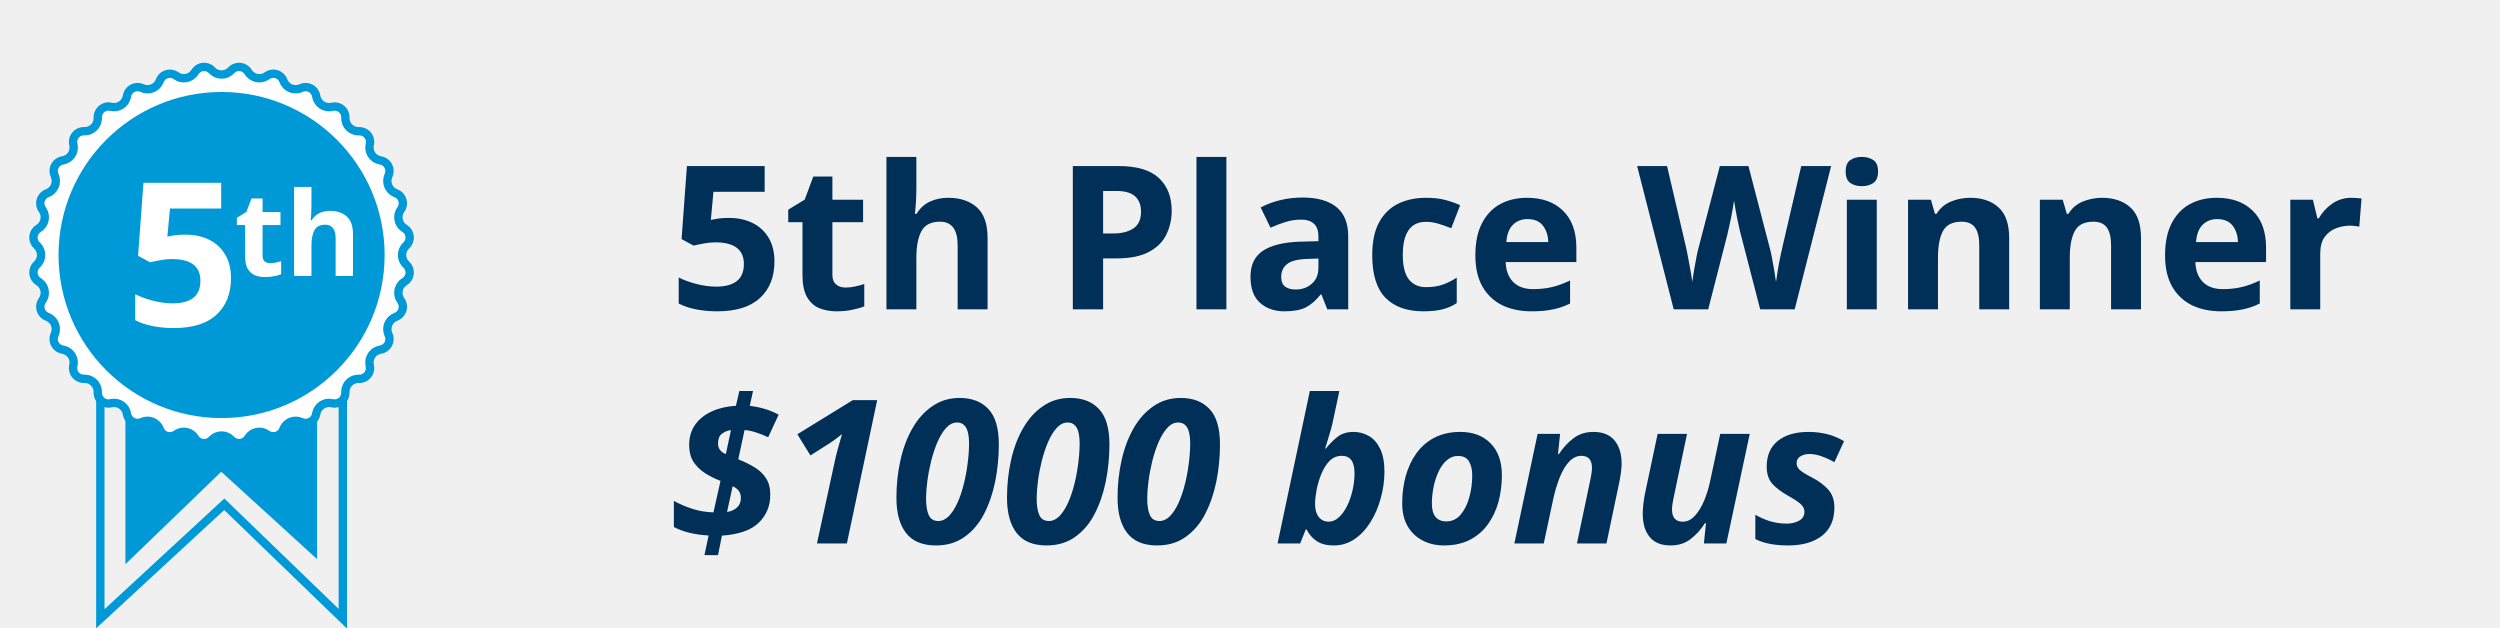
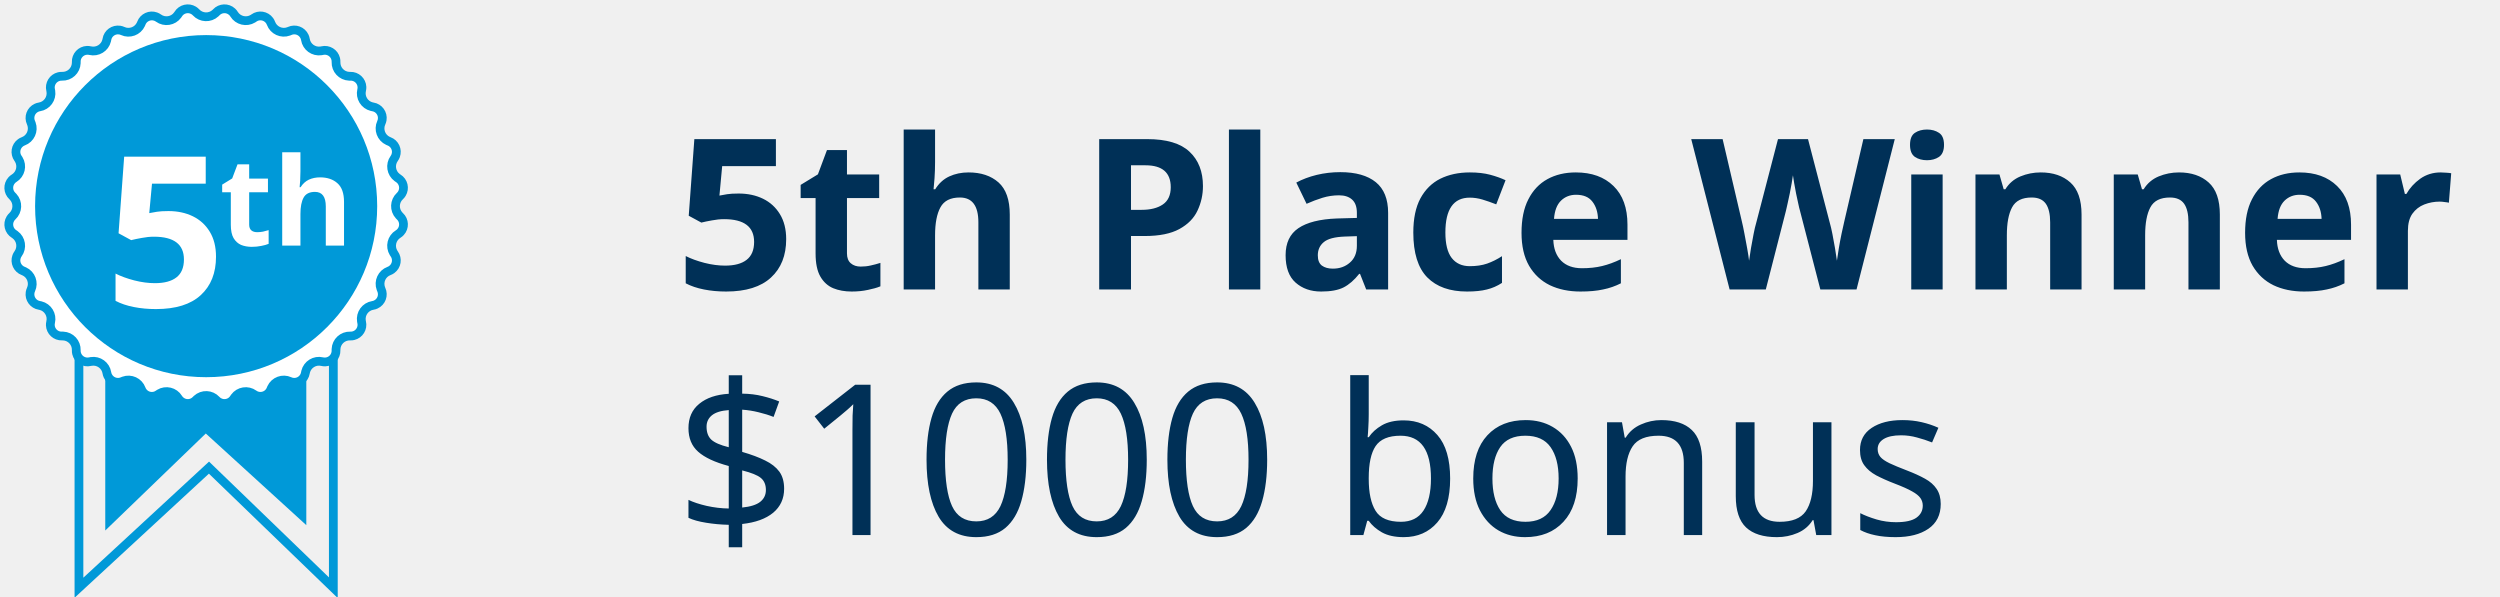
- <svg xmlns="http://www.w3.org/2000/svg" width="299px" height="75px" viewBox="0 0 299 75" version="1.1">
+ <svg xmlns="http://www.w3.org/2000/svg" width="285px" height="68px" viewBox="0 0 285 68" version="1.1">
  <defs />
-   <g id="Symbols" stroke="none" stroke-width="1" fill="none" fill-rule="evenodd">
-     <g id="5th">
-       <g id="Group" transform="translate(4, 8)">
-         <g id="Group-2">
-           <polygon id="Path-4" fill="#0099D8" points="33.919 39.603 33.919 58.868 22.46 48.42 11 59.478 11 39.603" />
-           <polygon id="Path-3" stroke="#0099D8" points="8 39 8 66 22.822 52.31 37 66 37 39" />
-           <path d="M21.351,44.588 L21.351,44.588 L21.351,44.588 C20.871,45.108 20.06,45.14 19.541,44.659 C19.454,44.58 19.379,44.488 19.318,44.388 L19.318,44.388 L19.318,44.388 C18.866,43.651 17.903,43.42 17.166,43.871 C17.131,43.893 17.097,43.916 17.064,43.94 L17.064,43.94 L17.064,43.94 C16.491,44.356 15.69,44.229 15.274,43.656 C15.205,43.561 15.149,43.457 15.109,43.347 L15.109,43.347 L15.109,43.347 C14.81,42.536 13.91,42.121 13.099,42.42 C13.061,42.434 13.023,42.45 12.986,42.467 L12.986,42.467 L12.986,42.467 C12.343,42.763 11.582,42.483 11.286,41.84 C11.236,41.733 11.202,41.62 11.184,41.504 L11.184,41.504 L11.184,41.504 C11.049,40.651 10.247,40.068 9.394,40.203 C9.353,40.21 9.313,40.218 9.273,40.227 L9.273,40.227 L9.273,40.227 C8.585,40.393 7.893,39.969 7.728,39.281 C7.701,39.166 7.689,39.049 7.694,38.931 L7.694,38.931 L7.694,38.931 C7.728,38.068 7.055,37.34 6.192,37.306 C6.151,37.305 6.11,37.305 6.069,37.306 L6.069,37.306 L6.069,37.306 C5.362,37.334 4.766,36.784 4.738,36.076 C4.734,35.959 4.745,35.841 4.773,35.727 L4.773,35.727 L4.773,35.727 C4.974,34.887 4.457,34.042 3.617,33.84 C3.577,33.831 3.537,33.823 3.496,33.816 L3.496,33.816 L3.496,33.816 C2.797,33.706 2.32,33.049 2.431,32.35 C2.449,32.234 2.484,32.121 2.533,32.014 L2.533,32.014 L2.533,32.014 C2.895,31.23 2.552,30.3 1.767,29.938 C1.73,29.921 1.692,29.905 1.653,29.891 L1.653,29.891 L1.653,29.891 C0.99,29.646 0.65,28.91 0.895,28.246 C0.935,28.136 0.991,28.031 1.06,27.936 L1.06,27.936 L1.06,27.936 C1.568,27.237 1.413,26.259 0.714,25.751 C0.681,25.727 0.647,25.704 0.612,25.682 L0.612,25.682 L0.612,25.682 C0.009,25.313 -0.181,24.524 0.189,23.921 C0.25,23.82 0.325,23.729 0.412,23.649 L0.412,23.649 L0.412,23.649 C1.046,23.062 1.085,22.073 0.499,21.438 C0.471,21.408 0.442,21.379 0.412,21.351 L0.412,21.351 L0.412,21.351 C-0.108,20.871 -0.14,20.06 0.341,19.541 C0.42,19.454 0.512,19.379 0.612,19.318 L0.612,19.318 L0.612,19.318 C1.349,18.866 1.58,17.903 1.129,17.166 C1.107,17.131 1.084,17.097 1.06,17.064 L1.06,17.064 L1.06,17.064 C0.644,16.491 0.771,15.69 1.344,15.274 C1.439,15.205 1.543,15.149 1.653,15.109 L1.653,15.109 L1.653,15.109 C2.464,14.81 2.879,13.91 2.58,13.099 C2.566,13.061 2.55,13.023 2.533,12.986 L2.533,12.986 L2.533,12.986 C2.237,12.343 2.517,11.582 3.16,11.286 C3.267,11.236 3.38,11.202 3.496,11.184 L3.496,11.184 L3.496,11.184 C4.349,11.049 4.932,10.247 4.797,9.394 C4.79,9.353 4.782,9.313 4.773,9.273 L4.773,9.273 L4.773,9.273 C4.607,8.585 5.031,7.893 5.719,7.728 C5.834,7.701 5.951,7.689 6.069,7.694 L6.069,7.694 L6.069,7.694 C6.932,7.728 7.66,7.055 7.694,6.192 C7.695,6.151 7.695,6.11 7.694,6.069 L7.694,6.069 L7.694,6.069 C7.666,5.362 8.216,4.766 8.924,4.738 C9.041,4.734 9.159,4.745 9.273,4.773 L9.273,4.773 L9.273,4.773 C10.113,4.974 10.958,4.457 11.16,3.617 C11.169,3.577 11.177,3.537 11.184,3.496 L11.184,3.496 L11.184,3.496 C11.294,2.797 11.951,2.32 12.65,2.431 C12.766,2.449 12.879,2.484 12.986,2.533 L12.986,2.533 L12.986,2.533 C13.77,2.895 14.7,2.552 15.062,1.767 C15.079,1.73 15.095,1.692 15.109,1.653 L15.109,1.653 L15.109,1.653 C15.354,0.99 16.09,0.65 16.754,0.895 C16.864,0.935 16.969,0.991 17.064,1.06 L17.064,1.06 L17.064,1.06 C17.763,1.568 18.741,1.413 19.249,0.714 C19.273,0.681 19.296,0.647 19.318,0.612 L19.318,0.612 L19.318,0.612 C19.687,0.009 20.476,-0.181 21.079,0.189 C21.18,0.25 21.271,0.325 21.351,0.412 L21.351,0.412 L21.351,0.412 C21.938,1.046 22.927,1.085 23.562,0.499 C23.592,0.471 23.621,0.442 23.649,0.412 L23.649,0.412 L23.649,0.412 C24.129,-0.108 24.94,-0.14 25.459,0.341 C25.546,0.42 25.621,0.512 25.682,0.612 L25.682,0.612 L25.682,0.612 C26.134,1.349 27.097,1.58 27.834,1.129 C27.869,1.107 27.903,1.084 27.936,1.06 L27.936,1.06 L27.936,1.06 C28.509,0.644 29.31,0.771 29.726,1.344 C29.795,1.439 29.851,1.543 29.891,1.653 L29.891,1.653 L29.891,1.653 C30.19,2.464 31.09,2.879 31.901,2.58 C31.939,2.566 31.977,2.55 32.014,2.533 L32.014,2.533 L32.014,2.533 C32.657,2.237 33.418,2.517 33.714,3.16 C33.764,3.267 33.798,3.38 33.816,3.496 L33.816,3.496 L33.816,3.496 C33.951,4.349 34.753,4.932 35.606,4.797 C35.647,4.79 35.687,4.782 35.727,4.773 L35.727,4.773 L35.727,4.773 C36.415,4.607 37.107,5.031 37.272,5.719 C37.299,5.834 37.311,5.951 37.306,6.069 L37.306,6.069 L37.306,6.069 C37.272,6.932 37.945,7.66 38.808,7.694 C38.849,7.695 38.89,7.695 38.931,7.694 L38.931,7.694 L38.931,7.694 C39.638,7.666 40.234,8.216 40.262,8.924 C40.266,9.041 40.255,9.159 40.227,9.273 L40.227,9.273 L40.227,9.273 C40.026,10.113 40.543,10.958 41.383,11.16 C41.423,11.169 41.463,11.177 41.504,11.184 L41.504,11.184 L41.504,11.184 C42.203,11.294 42.68,11.951 42.569,12.65 C42.551,12.766 42.516,12.879 42.467,12.986 L42.467,12.986 L42.467,12.986 C42.105,13.77 42.448,14.7 43.233,15.062 C43.27,15.079 43.308,15.095 43.347,15.109 L43.347,15.109 L43.347,15.109 C44.01,15.354 44.35,16.09 44.105,16.754 C44.065,16.864 44.009,16.969 43.94,17.064 L43.94,17.064 L43.94,17.064 C43.432,17.763 43.587,18.741 44.286,19.249 C44.319,19.273 44.353,19.296 44.388,19.318 L44.388,19.318 L44.388,19.318 C44.991,19.687 45.181,20.476 44.811,21.079 C44.75,21.18 44.675,21.271 44.588,21.351 L44.588,21.351 L44.588,21.351 C43.954,21.938 43.915,22.927 44.501,23.562 C44.529,23.592 44.558,23.621 44.588,23.649 L44.588,23.649 L44.588,23.649 C45.108,24.129 45.14,24.94 44.659,25.459 C44.58,25.546 44.488,25.621 44.388,25.682 L44.388,25.682 L44.388,25.682 C43.651,26.134 43.42,27.097 43.871,27.834 C43.893,27.869 43.916,27.903 43.94,27.936 L43.94,27.936 L43.94,27.936 C44.356,28.509 44.229,29.31 43.656,29.726 C43.561,29.795 43.457,29.851 43.347,29.891 L43.347,29.891 L43.347,29.891 C42.536,30.19 42.121,31.09 42.42,31.901 C42.434,31.939 42.45,31.977 42.467,32.014 L42.467,32.014 L42.467,32.014 C42.763,32.657 42.483,33.418 41.84,33.714 C41.733,33.764 41.62,33.798 41.504,33.816 L41.504,33.816 L41.504,33.816 C40.651,33.951 40.068,34.753 40.203,35.606 C40.21,35.647 40.218,35.687 40.227,35.727 L40.227,35.727 L40.227,35.727 C40.393,36.415 39.969,37.107 39.281,37.272 C39.166,37.299 39.049,37.311 38.931,37.306 L38.931,37.306 L38.931,37.306 C38.068,37.272 37.34,37.945 37.306,38.808 C37.305,38.849 37.305,38.89 37.306,38.931 L37.306,38.931 L37.306,38.931 C37.334,39.638 36.784,40.234 36.076,40.262 C35.959,40.266 35.841,40.255 35.727,40.227 L35.727,40.227 L35.727,40.227 C34.887,40.026 34.042,40.543 33.84,41.383 C33.831,41.423 33.823,41.463 33.816,41.504 L33.816,41.504 L33.816,41.504 C33.706,42.203 33.049,42.68 32.35,42.569 C32.234,42.551 32.121,42.516 32.014,42.467 L32.014,42.467 L32.014,42.467 C31.23,42.105 30.3,42.448 29.938,43.233 C29.921,43.27 29.905,43.308 29.891,43.347 L29.891,43.347 L29.891,43.347 C29.646,44.01 28.91,44.35 28.246,44.105 C28.136,44.065 28.031,44.009 27.936,43.94 L27.936,43.94 L27.936,43.94 C27.237,43.432 26.259,43.587 25.751,44.286 C25.727,44.319 25.704,44.353 25.682,44.388 L25.682,44.388 L25.682,44.388 C25.313,44.991 24.524,45.181 23.921,44.811 C23.82,44.75 23.729,44.675 23.649,44.588 L23.649,44.588 L23.649,44.588 C23.062,43.954 22.073,43.915 21.438,44.501 C21.408,44.529 21.379,44.558 21.351,44.588 Z" id="Star" stroke="#0099D8" fill="#FFFFFF" />
-           <circle id="Oval-4" fill="#0099D8" cx="22.5" cy="22.5" r="19.5" />
+   <g id="MockUp" stroke="none" stroke-width="1" fill="none" fill-rule="evenodd">
+     <g id="Desktop-HD-Revised1116" transform="translate(-793, -3885)">
+       <g id="5th" transform="translate(790, 3878)">
+         <g id="Group" stroke-width="1" fill-rule="evenodd" transform="translate(4, 8)">
+           <g id="Group-2">
+             <polygon id="Path-4" fill="#0099D8" points="33.919 39.603 33.919 58.868 22.46 48.42 11 59.478 11 39.603" />
+             <polygon id="Path-3" stroke="#0099D8" points="8 39 8 66 22.822 52.31 37 66 37 39" />
+             <path d="M21.351,44.588 L21.351,44.588 L21.351,44.588 C20.871,45.108 20.06,45.14 19.541,44.659 C19.454,44.58 19.379,44.488 19.318,44.388 L19.318,44.388 L19.318,44.388 C18.866,43.651 17.903,43.42 17.166,43.871 C17.131,43.893 17.097,43.916 17.064,43.94 L17.064,43.94 L17.064,43.94 C16.491,44.356 15.69,44.229 15.274,43.656 C15.205,43.561 15.149,43.457 15.109,43.347 L15.109,43.347 L15.109,43.347 C14.81,42.536 13.91,42.121 13.099,42.42 C13.061,42.434 13.023,42.45 12.986,42.467 L12.986,42.467 L12.986,42.467 C12.343,42.763 11.582,42.483 11.286,41.84 C11.236,41.733 11.202,41.62 11.184,41.504 L11.184,41.504 L11.184,41.504 C11.049,40.651 10.247,40.068 9.394,40.203 C9.353,40.21 9.313,40.218 9.273,40.227 L9.273,40.227 L9.273,40.227 C8.585,40.393 7.893,39.969 7.728,39.281 C7.701,39.166 7.689,39.049 7.694,38.931 L7.694,38.931 L7.694,38.931 C7.728,38.068 7.055,37.34 6.192,37.306 C6.151,37.305 6.11,37.305 6.069,37.306 L6.069,37.306 L6.069,37.306 C5.362,37.334 4.766,36.784 4.738,36.076 C4.734,35.959 4.745,35.841 4.773,35.727 L4.773,35.727 L4.773,35.727 C4.974,34.887 4.457,34.042 3.617,33.84 C3.577,33.831 3.537,33.823 3.496,33.816 L3.496,33.816 L3.496,33.816 C2.797,33.706 2.32,33.049 2.431,32.35 C2.449,32.234 2.484,32.121 2.533,32.014 L2.533,32.014 L2.533,32.014 C2.895,31.23 2.552,30.3 1.767,29.938 C1.73,29.921 1.692,29.905 1.653,29.891 L1.653,29.891 L1.653,29.891 C0.99,29.646 0.65,28.91 0.895,28.246 C0.935,28.136 0.991,28.031 1.06,27.936 L1.06,27.936 L1.06,27.936 C1.568,27.237 1.413,26.259 0.714,25.751 C0.681,25.727 0.647,25.704 0.612,25.682 L0.612,25.682 L0.612,25.682 C0.009,25.313 -0.181,24.524 0.189,23.921 C0.25,23.82 0.325,23.729 0.412,23.649 L0.412,23.649 L0.412,23.649 C1.046,23.062 1.085,22.073 0.499,21.438 C0.471,21.408 0.442,21.379 0.412,21.351 L0.412,21.351 L0.412,21.351 C-0.108,20.871 -0.14,20.06 0.341,19.541 C0.42,19.454 0.512,19.379 0.612,19.318 L0.612,19.318 L0.612,19.318 C1.349,18.866 1.58,17.903 1.129,17.166 C1.107,17.131 1.084,17.097 1.06,17.064 L1.06,17.064 L1.06,17.064 C0.644,16.491 0.771,15.69 1.344,15.274 C1.439,15.205 1.543,15.149 1.653,15.109 L1.653,15.109 L1.653,15.109 C2.464,14.81 2.879,13.91 2.58,13.099 C2.566,13.061 2.55,13.023 2.533,12.986 L2.533,12.986 L2.533,12.986 C2.237,12.343 2.517,11.582 3.16,11.286 C3.267,11.236 3.38,11.202 3.496,11.184 L3.496,11.184 L3.496,11.184 C4.349,11.049 4.932,10.247 4.797,9.394 C4.79,9.353 4.782,9.313 4.773,9.273 L4.773,9.273 L4.773,9.273 C4.607,8.585 5.031,7.893 5.719,7.728 C5.834,7.701 5.951,7.689 6.069,7.694 L6.069,7.694 L6.069,7.694 C6.932,7.728 7.66,7.055 7.694,6.192 C7.695,6.151 7.695,6.11 7.694,6.069 L7.694,6.069 L7.694,6.069 C7.666,5.362 8.216,4.766 8.924,4.738 C9.041,4.734 9.159,4.745 9.273,4.773 L9.273,4.773 L9.273,4.773 C10.113,4.974 10.958,4.457 11.16,3.617 C11.169,3.577 11.177,3.537 11.184,3.496 L11.184,3.496 L11.184,3.496 C11.294,2.797 11.951,2.32 12.65,2.431 C12.766,2.449 12.879,2.484 12.986,2.533 L12.986,2.533 L12.986,2.533 C13.77,2.895 14.7,2.552 15.062,1.767 C15.079,1.73 15.095,1.692 15.109,1.653 L15.109,1.653 L15.109,1.653 C15.354,0.99 16.09,0.65 16.754,0.895 C16.864,0.935 16.969,0.991 17.064,1.06 L17.064,1.06 L17.064,1.06 C17.763,1.568 18.741,1.413 19.249,0.714 C19.273,0.681 19.296,0.647 19.318,0.612 L19.318,0.612 L19.318,0.612 C19.687,0.009 20.476,-0.181 21.079,0.189 C21.18,0.25 21.271,0.325 21.351,0.412 L21.351,0.412 L21.351,0.412 C21.938,1.046 22.927,1.085 23.562,0.499 C23.592,0.471 23.621,0.442 23.649,0.412 L23.649,0.412 L23.649,0.412 C24.129,-0.108 24.94,-0.14 25.459,0.341 C25.546,0.42 25.621,0.512 25.682,0.612 L25.682,0.612 L25.682,0.612 C26.134,1.349 27.097,1.58 27.834,1.129 C27.869,1.107 27.903,1.084 27.936,1.06 L27.936,1.06 L27.936,1.06 C28.509,0.644 29.31,0.771 29.726,1.344 C29.795,1.439 29.851,1.543 29.891,1.653 L29.891,1.653 L29.891,1.653 C30.19,2.464 31.09,2.879 31.901,2.58 C31.939,2.566 31.977,2.55 32.014,2.533 L32.014,2.533 L32.014,2.533 C32.657,2.237 33.418,2.517 33.714,3.16 C33.764,3.267 33.798,3.38 33.816,3.496 L33.816,3.496 L33.816,3.496 C33.951,4.349 34.753,4.932 35.606,4.797 C35.647,4.79 35.687,4.782 35.727,4.773 L35.727,4.773 L35.727,4.773 C36.415,4.607 37.107,5.031 37.272,5.719 C37.299,5.834 37.311,5.951 37.306,6.069 L37.306,6.069 L37.306,6.069 C37.272,6.932 37.945,7.66 38.808,7.694 C38.849,7.695 38.89,7.695 38.931,7.694 L38.931,7.694 L38.931,7.694 C39.638,7.666 40.234,8.216 40.262,8.924 C40.266,9.041 40.255,9.159 40.227,9.273 L40.227,9.273 L40.227,9.273 C40.026,10.113 40.543,10.958 41.383,11.16 C41.423,11.169 41.463,11.177 41.504,11.184 L41.504,11.184 L41.504,11.184 C42.203,11.294 42.68,11.951 42.569,12.65 C42.551,12.766 42.516,12.879 42.467,12.986 L42.467,12.986 L42.467,12.986 C42.105,13.77 42.448,14.7 43.233,15.062 C43.27,15.079 43.308,15.095 43.347,15.109 L43.347,15.109 L43.347,15.109 C44.01,15.354 44.35,16.09 44.105,16.754 C44.065,16.864 44.009,16.969 43.94,17.064 L43.94,17.064 L43.94,17.064 C43.432,17.763 43.587,18.741 44.286,19.249 C44.319,19.273 44.353,19.296 44.388,19.318 L44.388,19.318 L44.388,19.318 C44.991,19.687 45.181,20.476 44.811,21.079 C44.75,21.18 44.675,21.271 44.588,21.351 L44.588,21.351 L44.588,21.351 C43.954,21.938 43.915,22.927 44.501,23.562 C44.529,23.592 44.558,23.621 44.588,23.649 L44.588,23.649 L44.588,23.649 C45.108,24.129 45.14,24.94 44.659,25.459 C44.58,25.546 44.488,25.621 44.388,25.682 L44.388,25.682 L44.388,25.682 C43.651,26.134 43.42,27.097 43.871,27.834 C43.893,27.869 43.916,27.903 43.94,27.936 L43.94,27.936 L43.94,27.936 C44.356,28.509 44.229,29.31 43.656,29.726 C43.561,29.795 43.457,29.851 43.347,29.891 L43.347,29.891 L43.347,29.891 C42.536,30.19 42.121,31.09 42.42,31.901 C42.434,31.939 42.45,31.977 42.467,32.014 L42.467,32.014 L42.467,32.014 C42.763,32.657 42.483,33.418 41.84,33.714 C41.733,33.764 41.62,33.798 41.504,33.816 L41.504,33.816 L41.504,33.816 C40.651,33.951 40.068,34.753 40.203,35.606 C40.21,35.647 40.218,35.687 40.227,35.727 L40.227,35.727 L40.227,35.727 C40.393,36.415 39.969,37.107 39.281,37.272 C39.166,37.299 39.049,37.311 38.931,37.306 L38.931,37.306 L38.931,37.306 C38.068,37.272 37.34,37.945 37.306,38.808 C37.305,38.849 37.305,38.89 37.306,38.931 L37.306,38.931 L37.306,38.931 C37.334,39.638 36.784,40.234 36.076,40.262 C35.959,40.266 35.841,40.255 35.727,40.227 L35.727,40.227 L35.727,40.227 C34.887,40.026 34.042,40.543 33.84,41.383 C33.831,41.423 33.823,41.463 33.816,41.504 L33.816,41.504 L33.816,41.504 C33.706,42.203 33.049,42.68 32.35,42.569 C32.234,42.551 32.121,42.516 32.014,42.467 L32.014,42.467 L32.014,42.467 C31.23,42.105 30.3,42.448 29.938,43.233 C29.921,43.27 29.905,43.308 29.891,43.347 L29.891,43.347 L29.891,43.347 C29.646,44.01 28.91,44.35 28.246,44.105 C28.136,44.065 28.031,44.009 27.936,43.94 L27.936,43.94 L27.936,43.94 C27.237,43.432 26.259,43.587 25.751,44.286 C25.727,44.319 25.704,44.353 25.682,44.388 L25.682,44.388 L25.682,44.388 C25.313,44.991 24.524,45.181 23.921,44.811 C23.82,44.75 23.729,44.675 23.649,44.588 L23.649,44.588 L23.649,44.588 C23.062,43.954 22.073,43.915 21.438,44.501 C21.408,44.529 21.379,44.558 21.351,44.588 Z" id="Star" stroke="#0099D8" fill="#FFFFFF" />
+             <circle id="Oval-4" fill="#0099D8" cx="22.5" cy="22.5" r="19.5" />
+           </g>
+           <text id="th" font-family="Gotham-Bold, Gotham" font-size="14" font-weight="bold" fill="#FFFFFF">
+             <tspan x="24" y="27">th</tspan>
+           </text>
+           <text id="5" font-family="Gotham-Bold, Gotham" font-size="24" font-weight="bold" fill="#FFFFFF">
+             <tspan x="11" y="34">5</tspan>
+           </text>
        </g>
-         <text id="th" font-family="Gotham-Bold, Gotham" font-size="14" font-weight="bold" fill="#FFFFFF">
-           <tspan x="24" y="25">th</tspan>
-         </text>
-         <text id="5" font-family="Gotham-Bold, Gotham" font-size="24" font-weight="bold" fill="#FFFFFF">
-           <tspan x="11" y="31">5</tspan>
+         <text id="5th-Place-Winner-$10" font-family="Gotham-Bold, Gotham" font-size="24" font-weight="bold" line-spacing="28" fill="#003057">
+           <tspan x="80" y="40">5th Place Winner</tspan>
+           <tspan x="80" y="68" font-family="Gotham-Book, Gotham" font-weight="300">$1000 bonus</tspan>
        </text>
      </g>
-       <text id="5th-Place-Winner-$10" font-family="Gotham-Bold, Gotham" font-size="24" font-weight="bold" line-spacing="28" fill="#003057">
-         <tspan x="80" y="37">5th Place Winner</tspan>
-         <tspan x="80" y="65" font-family="Gotham-BoldItalic, Gotham" font-style="italic">$1000 bonus</tspan>
-       </text>
    </g>
  </g>
</svg>
